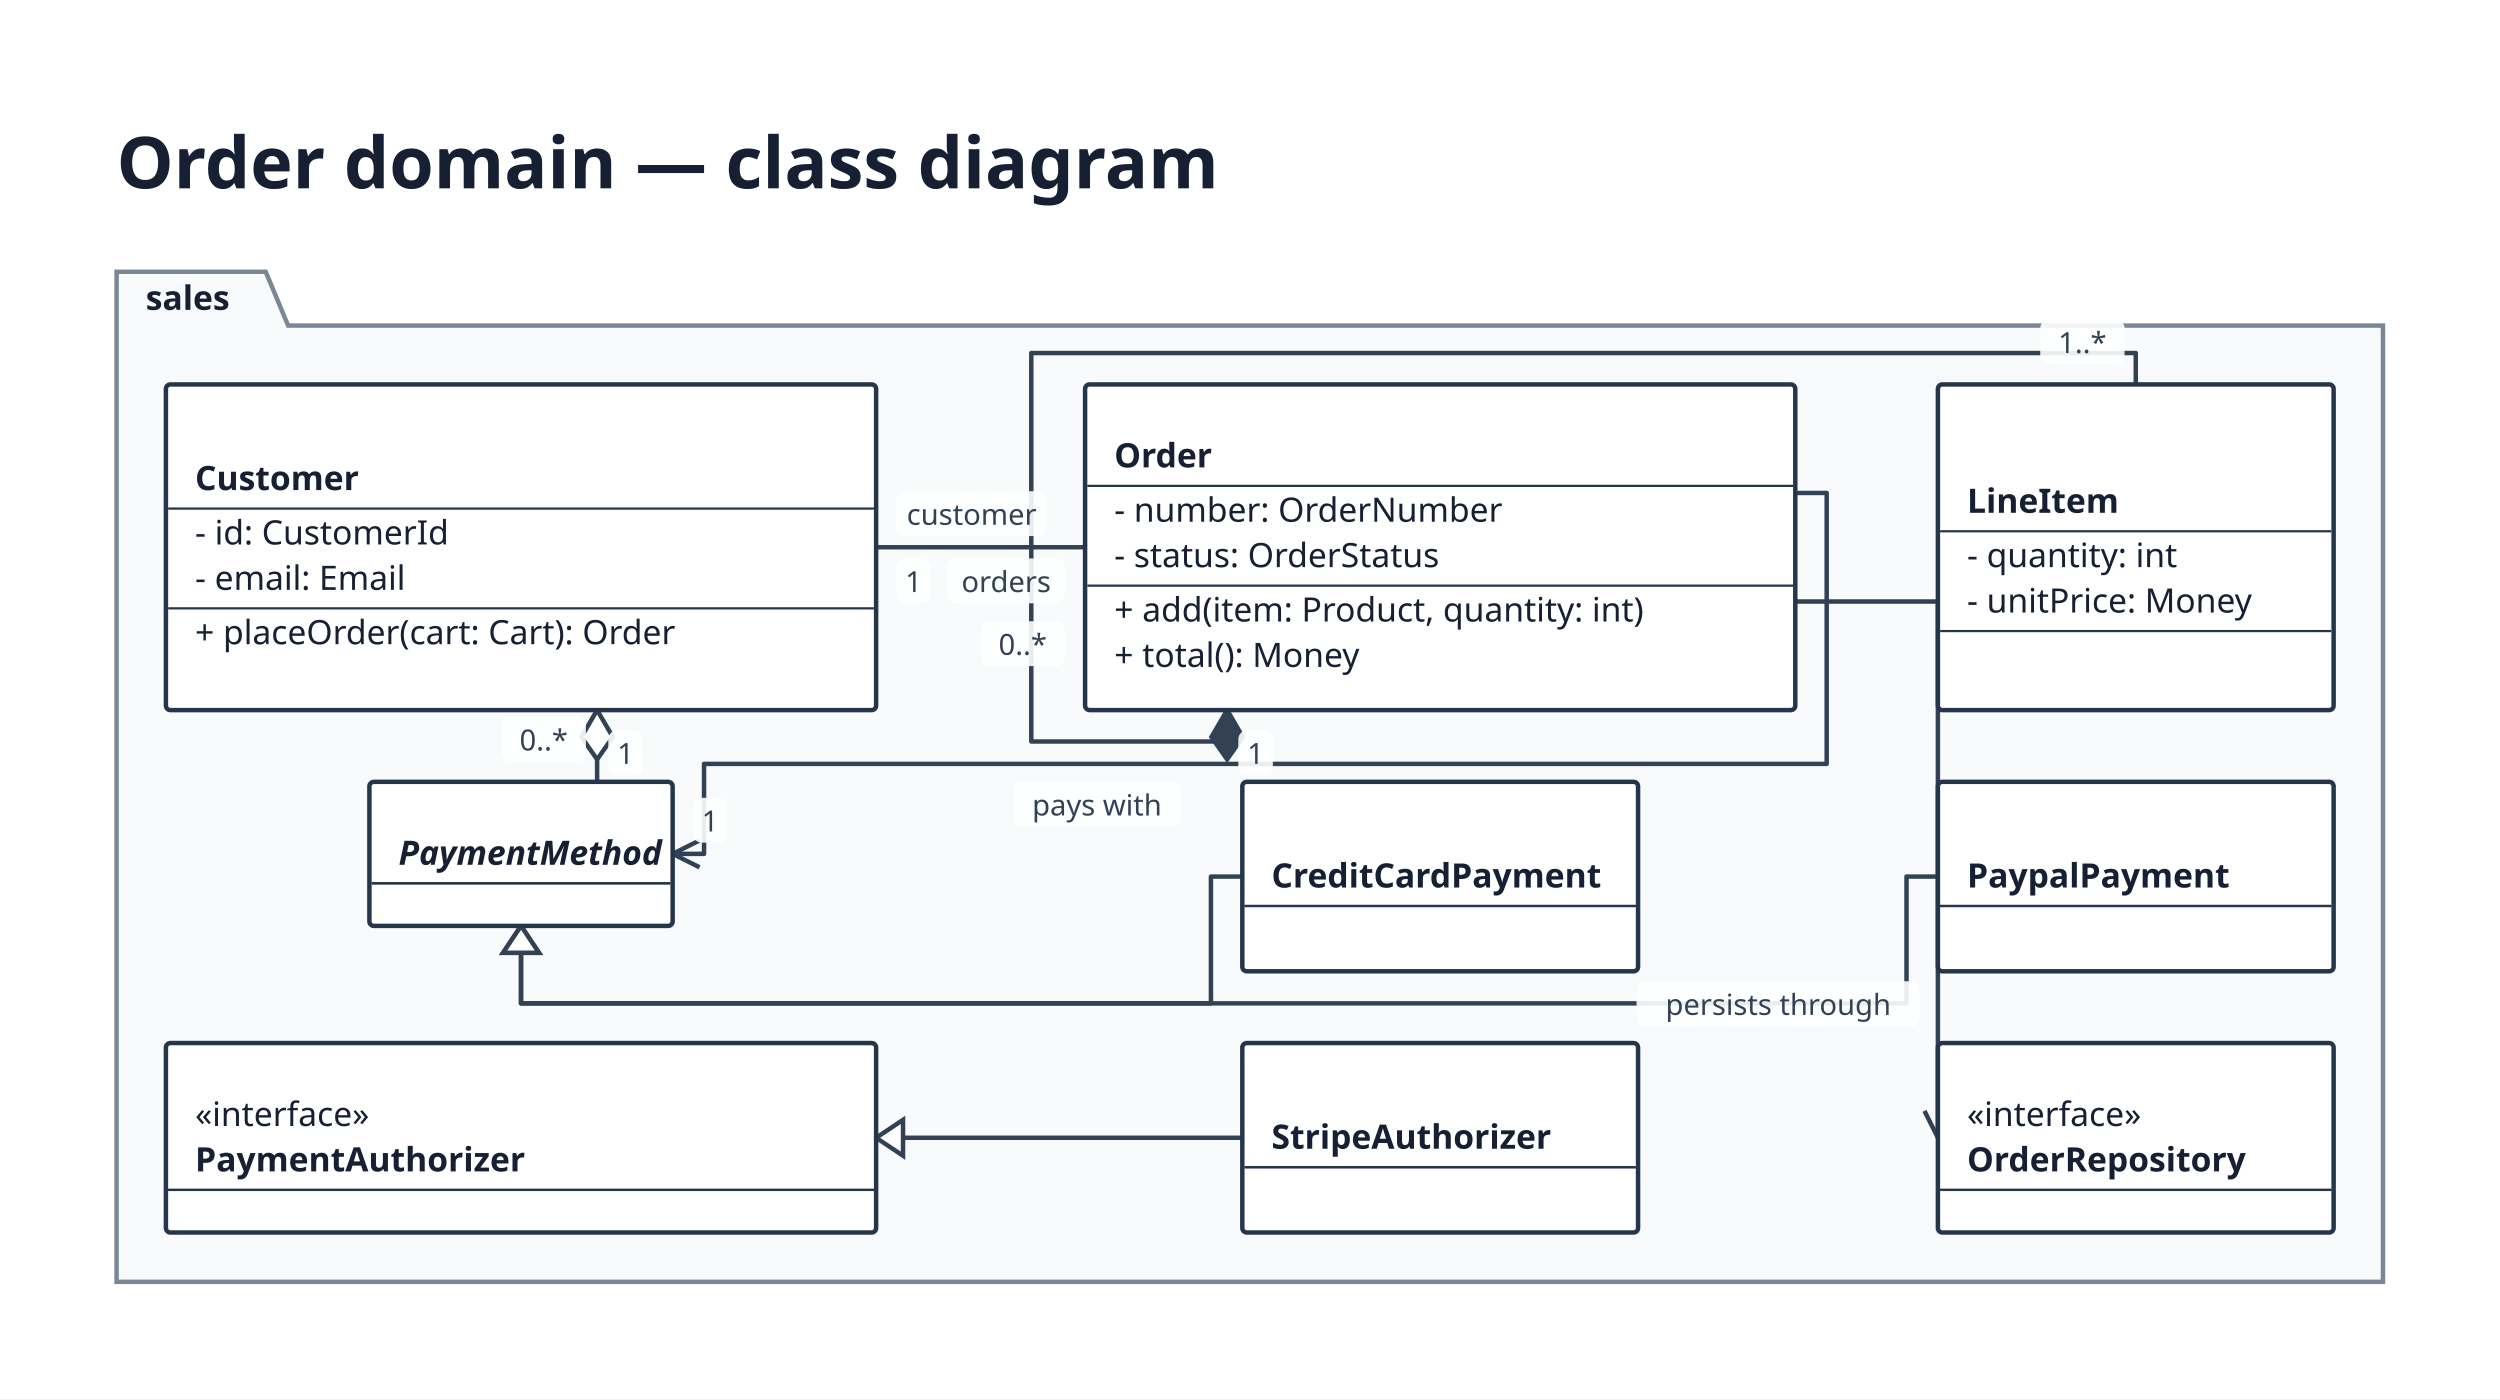
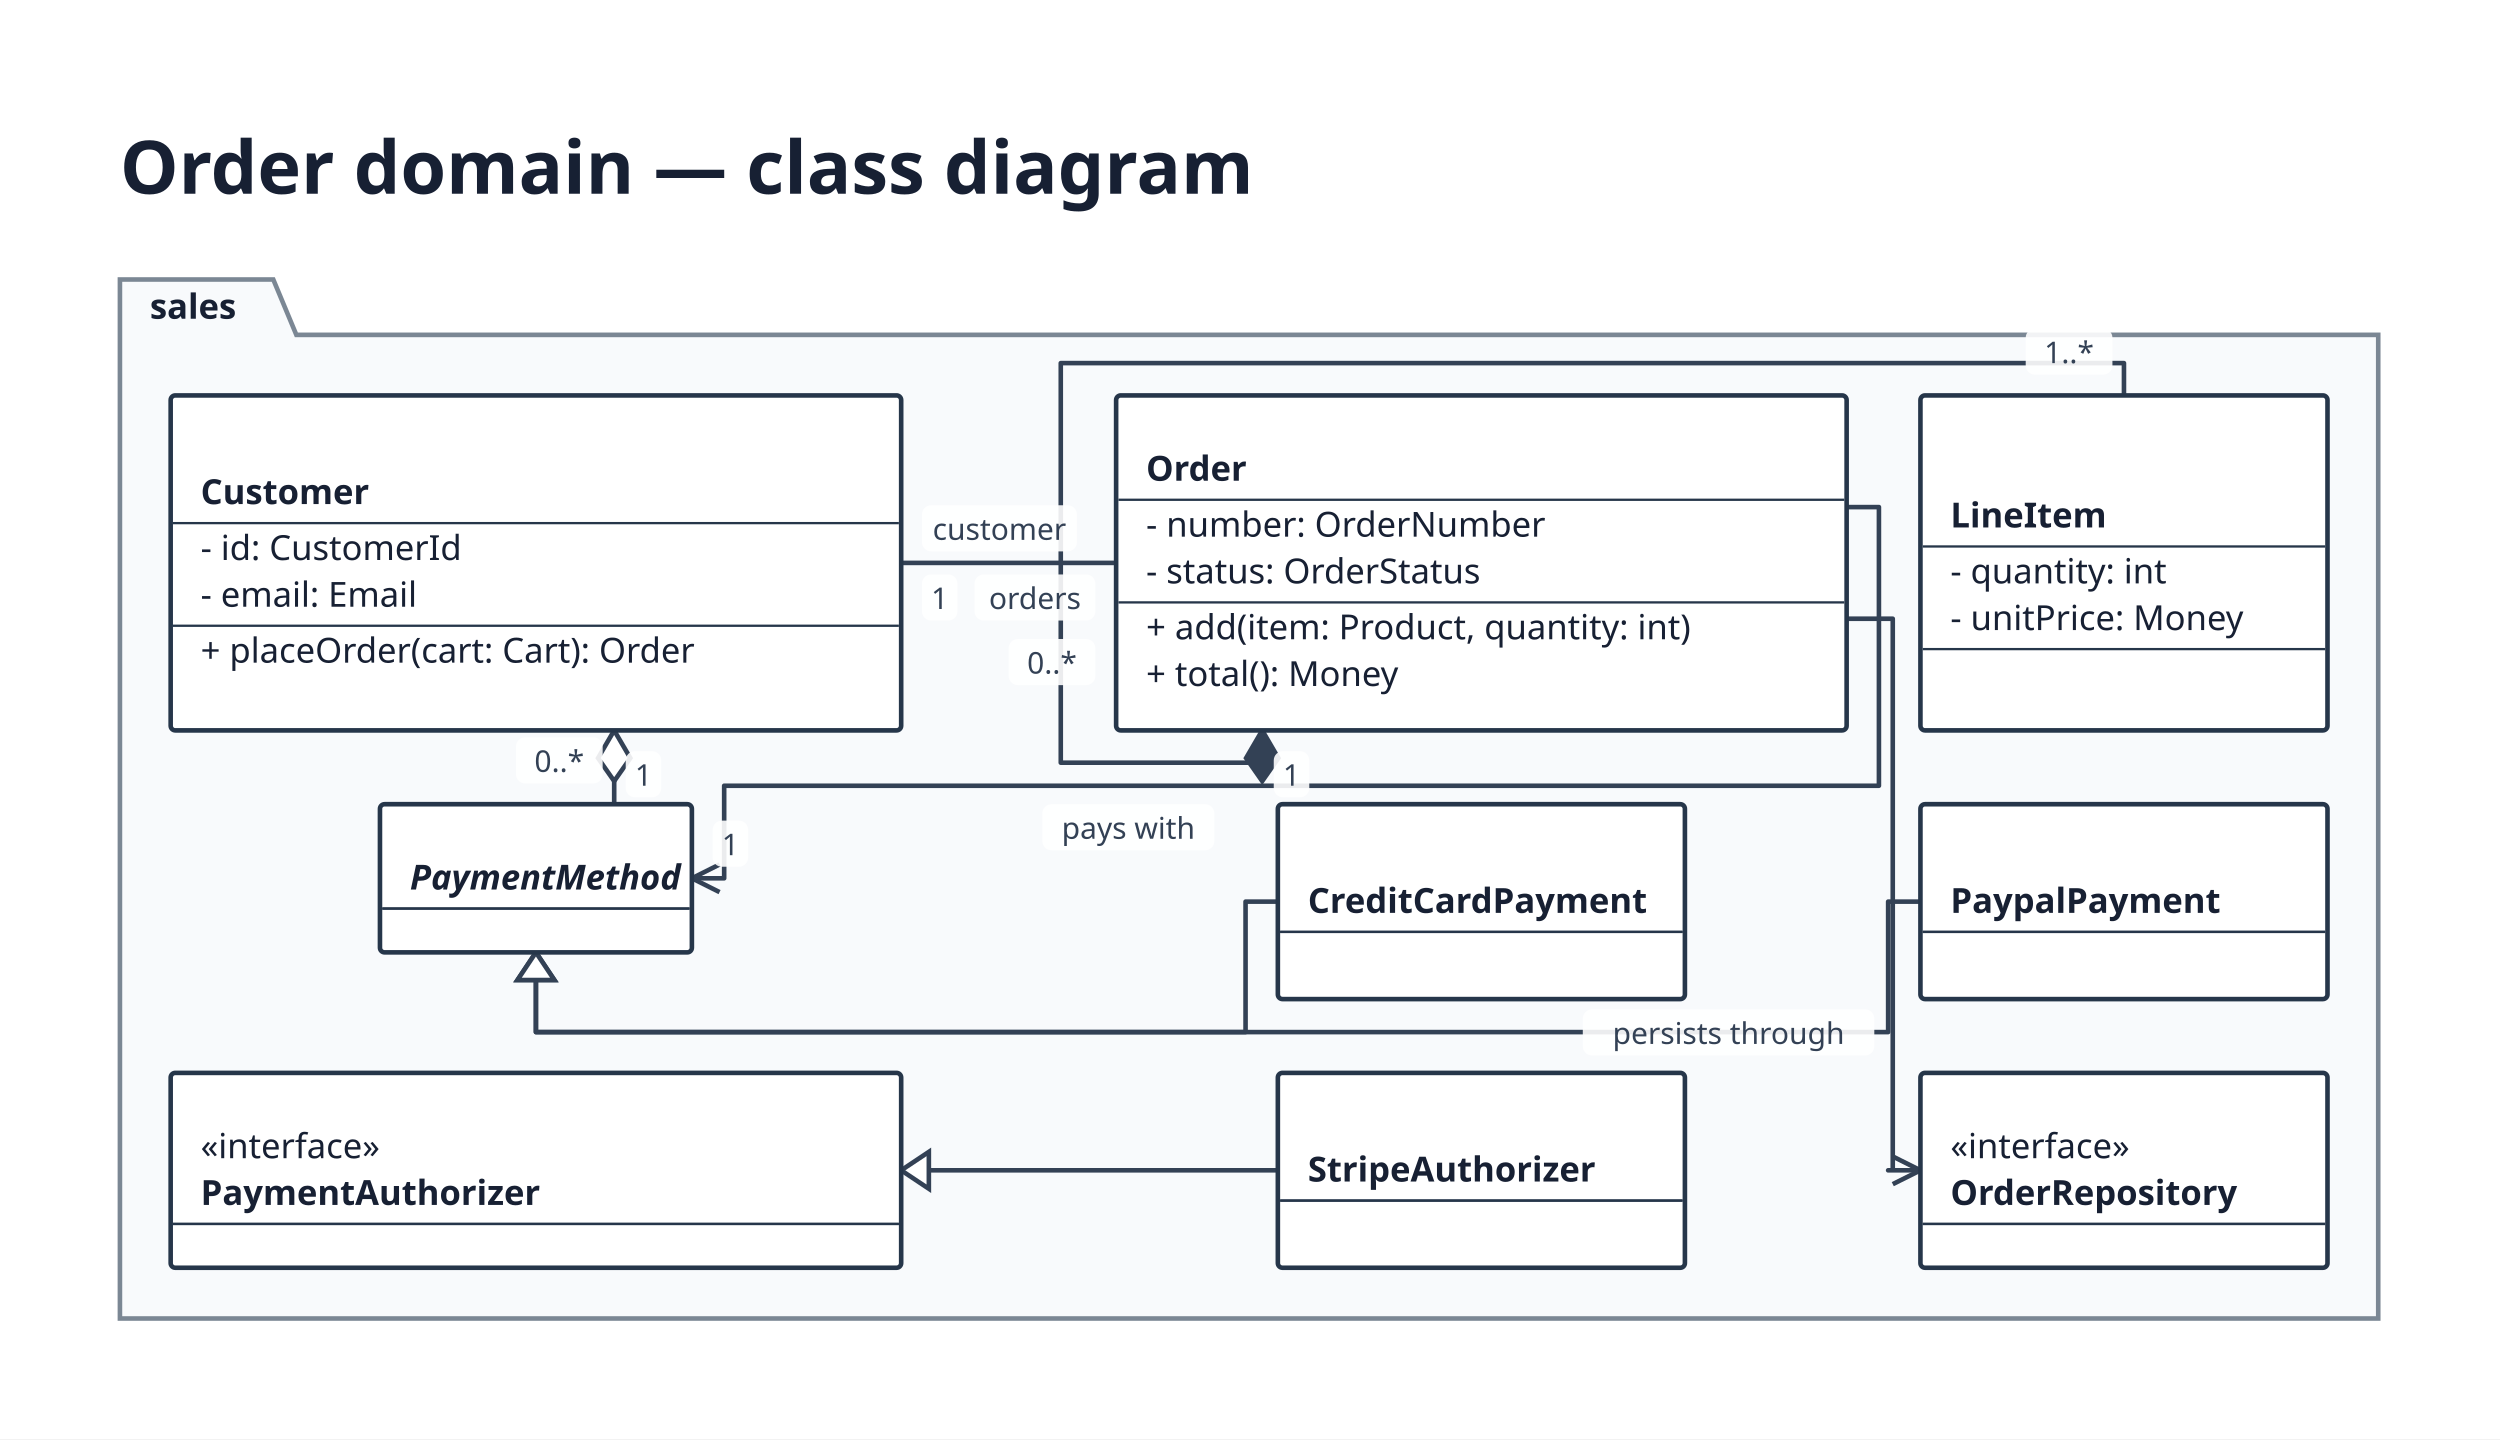
- <svg xmlns="http://www.w3.org/2000/svg" width="1115" height="624" viewBox="0 0 1115 624" role="img" aria-label="uml-class-example">
+ <svg xmlns="http://www.w3.org/2000/svg" width="1084" height="624" viewBox="0 0 1084 624" role="img" aria-label="uml-class-example">
  <rect width="100%" height="100%" fill="#ffffff" />
  <g id="boundaries">
-     <path d="M 52 145.2 V 571.7 H 1062.8 V 145.2 H 128.5 L 118.5 121.2 H 52 Z" fill="#f8fafc" stroke="#7b8794" stroke-width="2" />
+     <path d="M 52 145.2 V 571.7 H 1031.2 V 145.2 H 128.5 L 118.5 121.2 H 52 Z" fill="#f8fafc" stroke="#7b8794" stroke-width="2" />
  </g>
  <g id="corridor-dividers" />
  <g id="lines">
    <g data-line="customer-orders">
      <polyline points="390.75,244.075 483.95,244.075" fill="none" stroke="#334155" stroke-width="2" stroke-linejoin="round" stroke-linecap="round" />
    </g>
    <g data-line="order-items">
-       <polyline points="547.3,316.7 547.3,330.7 459.95,330.7 459.95,157.45 952.55,157.45 952.55,171.45" fill="none" stroke="#334155" stroke-width="2" stroke-linejoin="round" stroke-linecap="round" />
+       <polyline points="547.3,316.7 547.3,330.7 459.95,330.7 459.95,157.45 920.95,157.45 920.95,171.45" fill="none" stroke="#334155" stroke-width="2" stroke-linejoin="round" stroke-linecap="round" />
      <polygon points="547.3,316.7 554.3,328.7 547.3,338.7 540.3,328.7" fill="#334155" stroke="#334155" stroke-width="2" />
    </g>
    <g data-line="customer-payment-methods">
      <polyline points="266.312,316.7 266.312,348.7" fill="none" stroke="#334155" stroke-width="2" stroke-linejoin="round" stroke-linecap="round" />
      <polygon points="266.312,316.7 273.312,328.7 266.312,338.7 259.312,328.7" fill="white" stroke="#334155" stroke-width="2" />
    </g>
    <g data-line="order-payment">
      <polyline points="800.7,219.867 814.7,219.867 814.7,340.7 314,340.7 314,380.825 300,380.825" fill="none" stroke="#334155" stroke-width="2" stroke-linejoin="round" stroke-linecap="round" />
      <path d="M 312 374.825 L 300 380.825 L 312 386.825" fill="none" stroke="#334155" stroke-width="2" stroke-linejoin="round" />
    </g>
    <g data-line="credit-card-generalization">
      <polyline points="554.075,390.95 540.075,390.95 540.075,447.51 232.375,447.51 232.375,412.95" fill="none" stroke="#334155" stroke-width="2" stroke-linejoin="round" stroke-linecap="round" />
      <polygon points="232.375,412.95 240.375,424.95 224.375,424.95" fill="white" stroke="#334155" stroke-width="2" />
    </g>
    <g data-line="paypal-generalization">
-       <polyline points="864.3,390.95 850.3,390.95 850.3,447.51 232.375,447.51 232.375,412.95" fill="none" stroke="#334155" stroke-width="2" stroke-linejoin="round" stroke-linecap="round" />
+       <polyline points="832.7,390.95 818.7,390.95 818.7,447.51 232.375,447.51 232.375,412.95" fill="none" stroke="#334155" stroke-width="2" stroke-linejoin="round" stroke-linecap="round" />
      <polygon points="232.375,412.95 240.375,424.95 224.375,424.95" fill="white" stroke="#334155" stroke-width="2" />
    </g>
    <g data-line="stripe-realization">
      <polyline points="554.075,507.45 390.75,507.45" fill="none" stroke="#334155" stroke-width="2" stroke-linejoin="round" stroke-linecap="round" />
      <polygon points="390.75,507.45 402.75,499.45 402.75,515.45" fill="white" stroke="#334155" stroke-width="2" />
    </g>
    <g data-line="repository-dependency">
-       <polyline points="800.7,268.283 820.7,268.283 864.3,268.283 864.3,507.45" fill="none" stroke="#334155" stroke-width="2" stroke-linejoin="round" stroke-linecap="round" />
-       <path d="M 858.3 495.45 L 864.3 507.45 L 870.3 495.45" fill="none" stroke="#334155" stroke-width="2" stroke-linejoin="round" />
+       <polyline points="800.7,268.283 820.7,268.283 820.7,507.45 818.7,507.45 832.7,507.45" fill="none" stroke="#334155" stroke-width="2" stroke-linejoin="round" stroke-linecap="round" />
+       <path d="M 820.7 513.45 L 832.7 507.45 L 820.7 501.45" fill="none" stroke="#334155" stroke-width="2" stroke-linejoin="round" />
    </g>
  </g>
  <g id="objects">
    <rect x="74" y="171.45" width="316.75" height="145.25" rx="2" fill="#ffffff" stroke="#26364a" stroke-width="2" />
    <rect x="483.95" y="171.45" width="316.75" height="145.25" rx="2" fill="#ffffff" stroke="#26364a" stroke-width="2" />
-     <rect x="864.3" y="171.45" width="176.5" height="145.25" rx="2" fill="#ffffff" stroke="#26364a" stroke-width="2" />
+     <rect x="832.7" y="171.45" width="176.5" height="145.25" rx="2" fill="#ffffff" stroke="#26364a" stroke-width="2" />
    <rect x="164.75" y="348.7" width="135.25" height="64.25" rx="2" fill="#ffffff" stroke="#26364a" stroke-width="2" />
    <rect x="554.075" y="348.7" width="176.5" height="84.5" rx="2" fill="#ffffff" stroke="#26364a" stroke-width="2" />
-     <rect x="864.3" y="348.7" width="176.5" height="84.5" rx="2" fill="#ffffff" stroke="#26364a" stroke-width="2" />
+     <rect x="832.7" y="348.7" width="176.5" height="84.5" rx="2" fill="#ffffff" stroke="#26364a" stroke-width="2" />
    <rect x="74" y="465.2" width="316.75" height="84.5" rx="2" fill="#ffffff" stroke="#26364a" stroke-width="2" />
    <rect x="554.075" y="465.2" width="176.5" height="84.5" rx="2" fill="#ffffff" stroke="#26364a" stroke-width="2" />
-     <rect x="864.3" y="465.2" width="176.5" height="84.5" rx="2" fill="#ffffff" stroke="#26364a" stroke-width="2" />
+     <rect x="832.7" y="465.2" width="176.5" height="84.5" rx="2" fill="#ffffff" stroke="#26364a" stroke-width="2" />
  </g>
  <g id="ports" />
  <g id="text">
    <text x="52" y="84" text-anchor="start" fill="#172033" font-family="ui-rounded, 'Comic Sans MS', sans-serif" font-size="32" font-weight="700">Order domain — class diagram</text>
    <text x="65" y="138.2" text-anchor="start" fill="#172033" font-family="ui-rounded, 'Comic Sans MS', sans-serif" font-size="15" font-weight="700">sales</text>
    <text x="87" y="218.575" text-anchor="start" fill="#172033" font-family="ui-rounded, 'Comic Sans MS', sans-serif" font-size="15" font-weight="700">Customer</text>
    <path d="M 75 226.825 H 389.75" stroke="#26364a" stroke-width="1" />
    <text x="87" y="242.825" text-anchor="start" fill="#172033" font-family="ui-rounded, 'Comic Sans MS', sans-serif" font-size="15" font-weight="450">- id: CustomerId</text>
    <text x="87" y="263.075" text-anchor="start" fill="#172033" font-family="ui-rounded, 'Comic Sans MS', sans-serif" font-size="15" font-weight="450">- email: Email</text>
    <path d="M 75 271.325 H 389.75" stroke="#26364a" stroke-width="1" />
    <text x="87" y="287.325" text-anchor="start" fill="#172033" font-family="ui-rounded, 'Comic Sans MS', sans-serif" font-size="15" font-weight="450">+ placeOrder(cart: Cart): Order</text>
    <text x="496.95" y="208.45" text-anchor="start" fill="#172033" font-family="ui-rounded, 'Comic Sans MS', sans-serif" font-size="15" font-weight="700">Order</text>
    <path d="M 484.95 216.7 H 799.7" stroke="#26364a" stroke-width="1" />
    <text x="496.95" y="232.7" text-anchor="start" fill="#172033" font-family="ui-rounded, 'Comic Sans MS', sans-serif" font-size="15" font-weight="450">- number: OrderNumber</text>
    <text x="496.95" y="252.95" text-anchor="start" fill="#172033" font-family="ui-rounded, 'Comic Sans MS', sans-serif" font-size="15" font-weight="450">- status: OrderStatus</text>
    <path d="M 484.95 261.2 H 799.7" stroke="#26364a" stroke-width="1" />
    <text x="496.95" y="277.2" text-anchor="start" fill="#172033" font-family="ui-rounded, 'Comic Sans MS', sans-serif" font-size="15" font-weight="450">+ add(item: Product, quantity: int)</text>
    <text x="496.95" y="297.45" text-anchor="start" fill="#172033" font-family="ui-rounded, 'Comic Sans MS', sans-serif" font-size="15" font-weight="450">+ total(): Money</text>
-     <text x="877.3" y="228.7" text-anchor="start" fill="#172033" font-family="ui-rounded, 'Comic Sans MS', sans-serif" font-size="15" font-weight="700">LineItem</text>
-     <path d="M 865.3 236.95 H 1039.8" stroke="#26364a" stroke-width="1" />
-     <text x="877.3" y="252.95" text-anchor="start" fill="#172033" font-family="ui-rounded, 'Comic Sans MS', sans-serif" font-size="15" font-weight="450">- quantity: int</text>
-     <text x="877.3" y="273.2" text-anchor="start" fill="#172033" font-family="ui-rounded, 'Comic Sans MS', sans-serif" font-size="15" font-weight="450">- unitPrice: Money</text>
-     <path d="M 865.3 281.45 H 1039.8" stroke="#26364a" stroke-width="1" />
+     <text x="845.7" y="228.7" text-anchor="start" fill="#172033" font-family="ui-rounded, 'Comic Sans MS', sans-serif" font-size="15" font-weight="700">LineItem</text>
+     <path d="M 833.7 236.95 H 1008.2" stroke="#26364a" stroke-width="1" />
+     <text x="845.7" y="252.95" text-anchor="start" fill="#172033" font-family="ui-rounded, 'Comic Sans MS', sans-serif" font-size="15" font-weight="450">- quantity: int</text>
+     <text x="845.7" y="273.2" text-anchor="start" fill="#172033" font-family="ui-rounded, 'Comic Sans MS', sans-serif" font-size="15" font-weight="450">- unitPrice: Money</text>
+     <path d="M 833.7 281.45 H 1008.2" stroke="#26364a" stroke-width="1" />
    <text x="177.75" y="385.7" text-anchor="start" fill="#172033" font-family="ui-rounded, 'Comic Sans MS', sans-serif" font-size="15" font-weight="700" font-style="italic">PaymentMethod</text>
    <path d="M 165.75 393.95 H 299" stroke="#26364a" stroke-width="1" />
    <path d="M 165.75 393.95 H 299" stroke="#26364a" stroke-width="1" />
    <text x="567.075" y="395.825" text-anchor="start" fill="#172033" font-family="ui-rounded, 'Comic Sans MS', sans-serif" font-size="15" font-weight="700">CreditCardPayment</text>
    <path d="M 555.075 404.075 H 729.575" stroke="#26364a" stroke-width="1" />
    <path d="M 555.075 404.075 H 729.575" stroke="#26364a" stroke-width="1" />
-     <text x="877.3" y="395.825" text-anchor="start" fill="#172033" font-family="ui-rounded, 'Comic Sans MS', sans-serif" font-size="15" font-weight="700">PaypalPayment</text>
-     <path d="M 865.3 404.075 H 1039.8" stroke="#26364a" stroke-width="1" />
-     <path d="M 865.3 404.075 H 1039.8" stroke="#26364a" stroke-width="1" />
+     <text x="845.7" y="395.825" text-anchor="start" fill="#172033" font-family="ui-rounded, 'Comic Sans MS', sans-serif" font-size="15" font-weight="700">PaypalPayment</text>
+     <path d="M 833.7 404.075 H 1008.2" stroke="#26364a" stroke-width="1" />
+     <path d="M 833.7 404.075 H 1008.2" stroke="#26364a" stroke-width="1" />
    <text x="87" y="502.2" text-anchor="start" fill="#172033" font-family="ui-rounded, 'Comic Sans MS', sans-serif" font-size="15" font-weight="450">«interface»</text>
    <text x="87" y="522.45" text-anchor="start" fill="#172033" font-family="ui-rounded, 'Comic Sans MS', sans-serif" font-size="15" font-weight="700">PaymentAuthorizer</text>
    <path d="M 75 530.7 H 389.75" stroke="#26364a" stroke-width="1" />
    <path d="M 75 530.7 H 389.75" stroke="#26364a" stroke-width="1" />
    <text x="567.075" y="512.325" text-anchor="start" fill="#172033" font-family="ui-rounded, 'Comic Sans MS', sans-serif" font-size="15" font-weight="700">StripeAuthorizer</text>
    <path d="M 555.075 520.575 H 729.575" stroke="#26364a" stroke-width="1" />
    <path d="M 555.075 520.575 H 729.575" stroke="#26364a" stroke-width="1" />
-     <text x="877.3" y="502.2" text-anchor="start" fill="#172033" font-family="ui-rounded, 'Comic Sans MS', sans-serif" font-size="15" font-weight="450">«interface»</text>
-     <text x="877.3" y="522.45" text-anchor="start" fill="#172033" font-family="ui-rounded, 'Comic Sans MS', sans-serif" font-size="15" font-weight="700">OrderRepository</text>
-     <path d="M 865.3 530.7 H 1039.8" stroke="#26364a" stroke-width="1" />
-     <path d="M 865.3 530.7 H 1039.8" stroke="#26364a" stroke-width="1" />
+     <text x="845.7" y="502.2" text-anchor="start" fill="#172033" font-family="ui-rounded, 'Comic Sans MS', sans-serif" font-size="15" font-weight="450">«interface»</text>
+     <text x="845.7" y="522.45" text-anchor="start" fill="#172033" font-family="ui-rounded, 'Comic Sans MS', sans-serif" font-size="15" font-weight="700">OrderRepository</text>
+     <path d="M 833.7 530.7 H 1008.2" stroke="#26364a" stroke-width="1" />
+     <path d="M 833.7 530.7 H 1008.2" stroke="#26364a" stroke-width="1" />
    <g>
      <rect x="399.75" y="219.075" width="67.2" height="20" rx="4" fill="#ffffff" fill-opacity=".9" />
      <text x="433.35" y="234.075" text-anchor="middle" font-family="ui-rounded, sans-serif" font-size="13" fill="#334155">customer</text>
    </g>
    <g>
      <rect x="399.75" y="249.075" width="15.4" height="20" rx="4" fill="#ffffff" fill-opacity=".9" />
      <text x="407.45" y="264.075" text-anchor="middle" font-family="ui-rounded, sans-serif" font-size="13" fill="#334155">1</text>
    </g>
    <g>
      <rect x="422.55" y="249.075" width="52.4" height="20" rx="4" fill="#ffffff" fill-opacity=".9" />
      <text x="448.75" y="264.075" text-anchor="middle" font-family="ui-rounded, sans-serif" font-size="13" fill="#334155">orders</text>
    </g>
    <g>
      <rect x="437.35" y="277.075" width="37.6" height="20" rx="4" fill="#ffffff" fill-opacity=".9" />
      <text x="456.15" y="292.075" text-anchor="middle" font-family="ui-rounded, sans-serif" font-size="13" fill="#334155">0..*</text>
    </g>
    <g>
      <rect x="552.3" y="325.7" width="15.4" height="20" rx="4" fill="#ffffff" fill-opacity=".9" />
      <text x="560" y="340.7" text-anchor="middle" font-family="ui-rounded, sans-serif" font-size="13" fill="#334155">1</text>
    </g>
    <g>
-       <rect x="909.95" y="142.45" width="37.6" height="20" rx="4" fill="#ffffff" fill-opacity=".9" />
-       <text x="928.75" y="157.45" text-anchor="middle" font-family="ui-rounded, sans-serif" font-size="13" fill="#334155">1..*</text>
+       <rect x="878.35" y="142.45" width="37.6" height="20" rx="4" fill="#ffffff" fill-opacity=".9" />
+       <text x="897.15" y="157.45" text-anchor="middle" font-family="ui-rounded, sans-serif" font-size="13" fill="#334155">1..*</text>
    </g>
    <g>
      <rect x="271.312" y="325.7" width="15.4" height="20" rx="4" fill="#ffffff" fill-opacity=".9" />
      <text x="279.012" y="340.7" text-anchor="middle" font-family="ui-rounded, sans-serif" font-size="13" fill="#334155">1</text>
    </g>
    <g>
      <rect x="223.712" y="319.7" width="37.6" height="20" rx="4" fill="#ffffff" fill-opacity=".9" />
      <text x="242.512" y="334.7" text-anchor="middle" font-family="ui-rounded, sans-serif" font-size="13" fill="#334155">0..*</text>
    </g>
    <g>
      <rect x="451.945" y="348.7" width="74.6" height="20" rx="4" fill="#ffffff" fill-opacity=".9" />
      <text x="489.245" y="363.7" text-anchor="middle" font-family="ui-rounded, sans-serif" font-size="13" fill="#334155">pays with</text>
    </g>
    <g>
      <rect x="309" y="355.825" width="15.4" height="20" rx="4" fill="#ffffff" fill-opacity=".9" />
      <text x="316.7" y="370.825" text-anchor="middle" font-family="ui-rounded, sans-serif" font-size="13" fill="#334155">1</text>
    </g>
    <g>
-       <rect x="729.9" y="437.658" width="126.4" height="20" rx="4" fill="#ffffff" fill-opacity=".9" />
-       <text x="793.1" y="452.658" text-anchor="middle" font-family="ui-rounded, sans-serif" font-size="13" fill="#334155">persists through</text>
+       <rect x="686.3" y="437.658" width="126.4" height="20" rx="4" fill="#ffffff" fill-opacity=".9" />
+       <text x="749.5" y="452.658" text-anchor="middle" font-family="ui-rounded, sans-serif" font-size="13" fill="#334155">persists through</text>
    </g>
  </g>
</svg>
